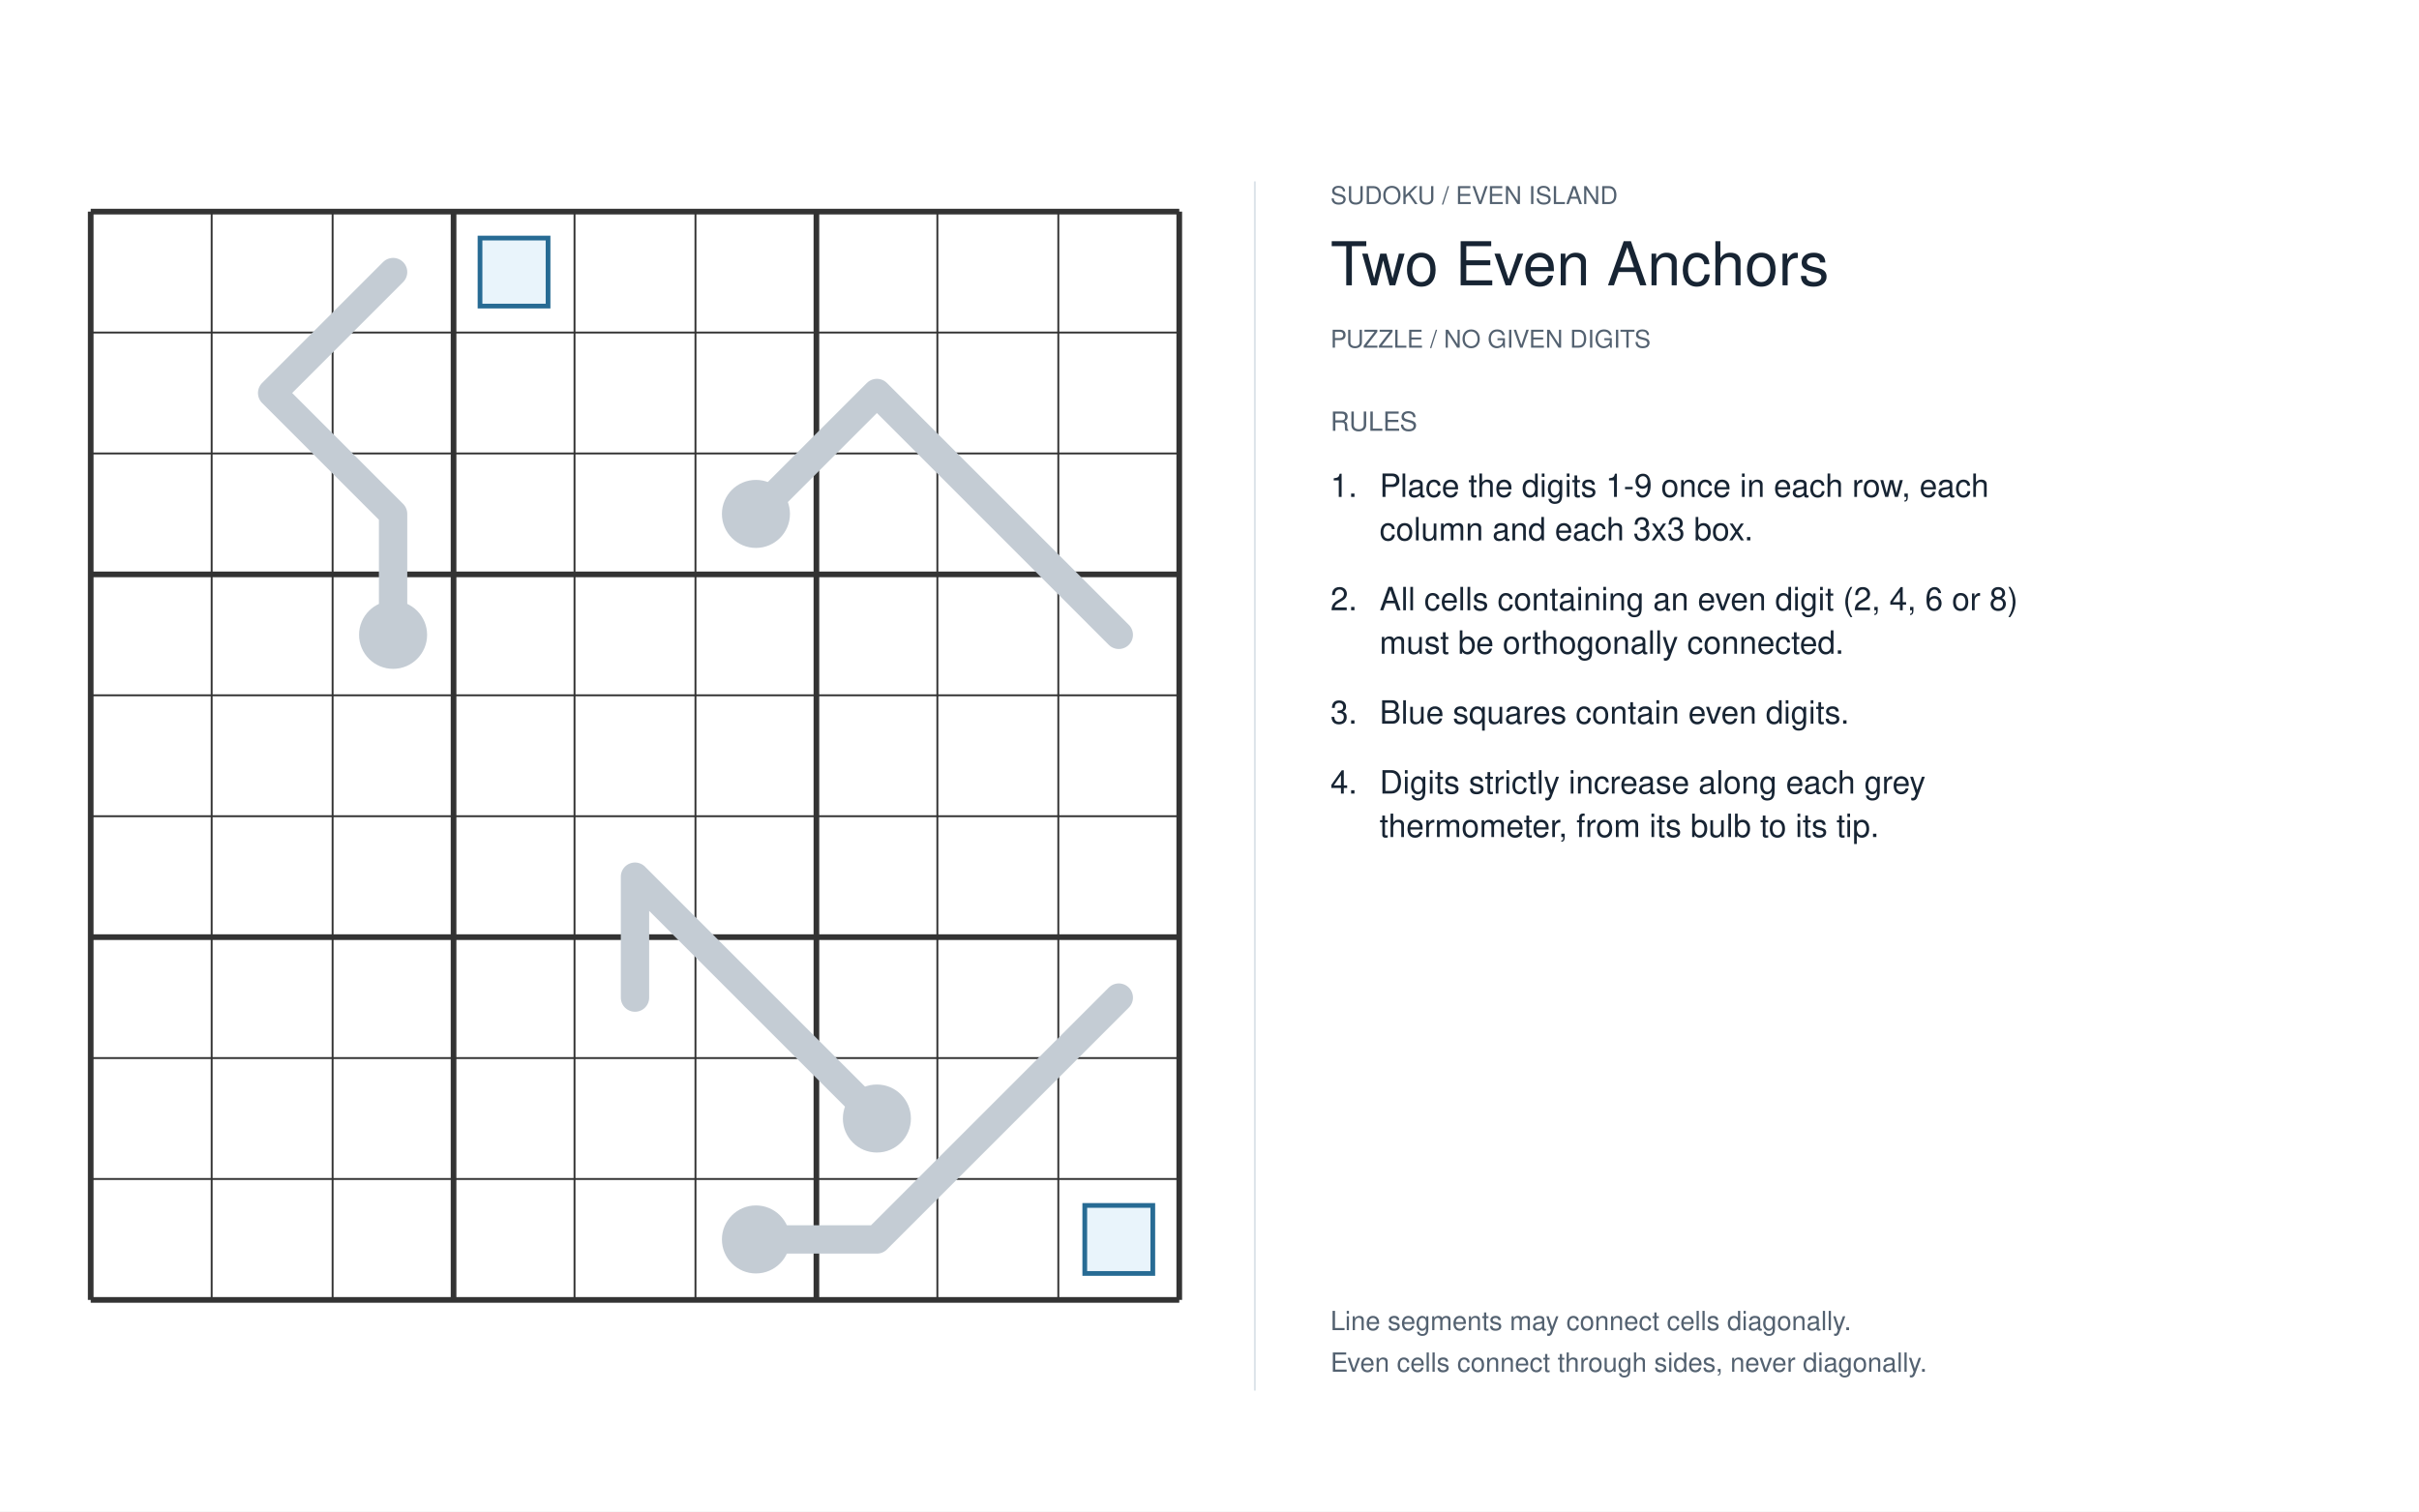
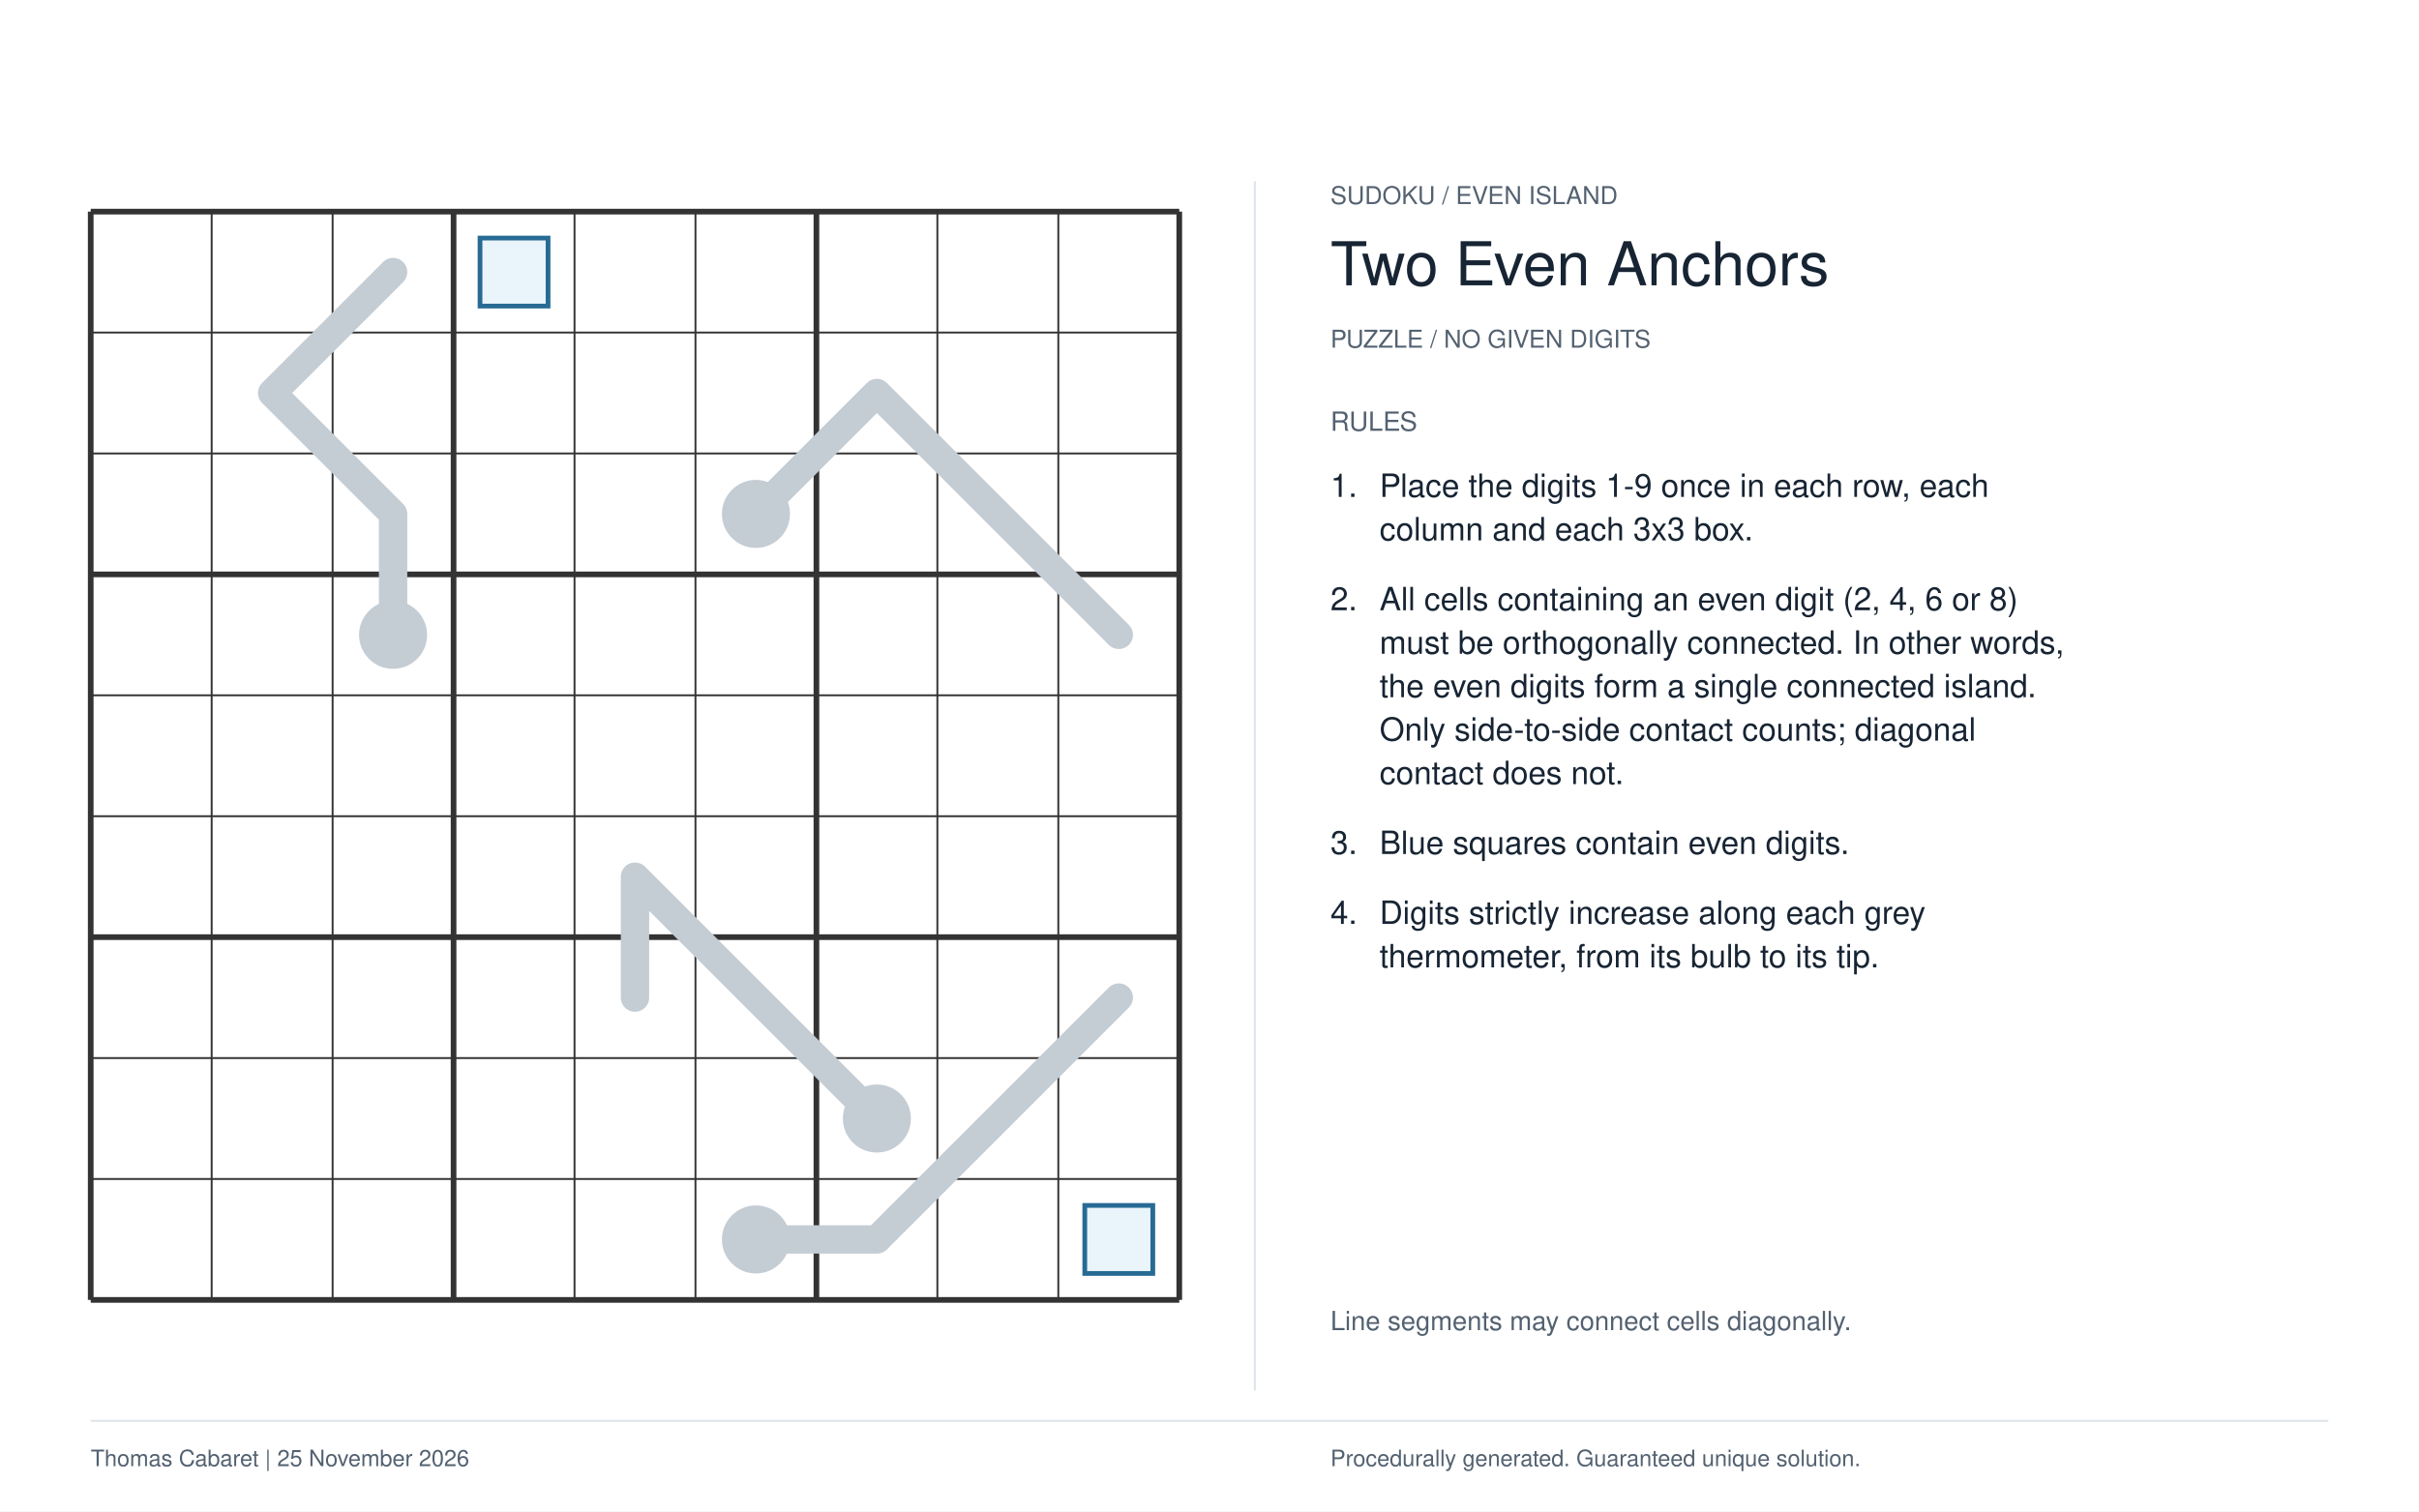
<svg xmlns="http://www.w3.org/2000/svg" width="1280" height="800" viewBox="0 0 1280 800">
  <rect width="1280" height="800" fill="white" />
  <path d="M 664 96 V 736" stroke="#dce3e9" stroke-width="1" />
  <text x="704" y="108" font-family="Helvetica" font-size="13" fill="#536170">SUDOKU / EVEN ISLAND</text>
  <text x="704" y="151" font-family="Helvetica" font-size="32" fill="#172433">Two Even Anchors</text>
  <text x="704" y="184" font-family="Helvetica" font-size="13" fill="#536170">PUZZLE / NO GIVEN DIGITS</text>
  <path d="M 48 112 H 624 M 48 112 V 688" stroke="#333" stroke-width="3" />
  <path d="M 48 176 H 624 M 112 112 V 688" stroke="#333" stroke-width="1" />
  <path d="M 48 240 H 624 M 176 112 V 688" stroke="#333" stroke-width="1" />
  <path d="M 48 304 H 624 M 240 112 V 688" stroke="#333" stroke-width="3" />
  <path d="M 48 368 H 624 M 304 112 V 688" stroke="#333" stroke-width="1" />
  <path d="M 48 432 H 624 M 368 112 V 688" stroke="#333" stroke-width="1" />
  <path d="M 48 496 H 624 M 432 112 V 688" stroke="#333" stroke-width="3" />
  <path d="M 48 560 H 624 M 496 112 V 688" stroke="#333" stroke-width="1" />
  <path d="M 48 624 H 624 M 560 112 V 688" stroke="#333" stroke-width="1" />
  <path d="M 48 688 H 624 M 624 112 V 688" stroke="#333" stroke-width="3" />
  <rect class="parity-even" x="254" y="126" width="36" height="36" fill="#e9f4fb" stroke="#276b94" stroke-width="2.5" />
  <rect class="parity-even" x="574" y="638" width="36" height="36" fill="#e9f4fb" stroke="#276b94" stroke-width="2.5" />
  <polyline points="400,656 464,656 528,592 592,528" fill="none" stroke="#c4ccd4" stroke-width="15" stroke-linecap="round" stroke-linejoin="round" />
  <circle cx="400" cy="656" r="18" fill="#c4ccd4" />
  <polyline points="400,272 464,208 528,272 592,336" fill="none" stroke="#c4ccd4" stroke-width="15" stroke-linecap="round" stroke-linejoin="round" />
  <circle cx="400" cy="272" r="18" fill="#c4ccd4" />
  <polyline points="464,592 400,528 336,464 336,528" fill="none" stroke="#c4ccd4" stroke-width="15" stroke-linecap="round" stroke-linejoin="round" />
  <circle cx="464" cy="592" r="18" fill="#c4ccd4" />
  <polyline points="208,336 208,272 144,208 208,144" fill="none" stroke="#c4ccd4" stroke-width="15" stroke-linecap="round" stroke-linejoin="round" />
  <circle cx="208" cy="336" r="18" fill="#c4ccd4" />
  <text x="704" y="228" font-family="Helvetica" font-size="14" fill="#536170">RULES</text>
  <text x="704" y="263" font-family="Helvetica" font-size="17" fill="#172433">1.</text>
  <text x="730" y="263" font-family="Helvetica" font-size="17" fill="#172433">Place the digits 1-9 once in each row, each</text>
  <text x="730" y="286" font-family="Helvetica" font-size="17" fill="#172433">column and each 3x3 box.</text>
  <text x="704" y="323" font-family="Helvetica" font-size="17" fill="#172433">2.</text>
  <text x="730" y="323" font-family="Helvetica" font-size="17" fill="#172433">All cells containing an even digit (2, 4, 6 or 8)</text>
-   <text x="730" y="346" font-family="Helvetica" font-size="17" fill="#172433">must be orthogonally connected.</text>
-   <text x="704" y="383" font-family="Helvetica" font-size="17" fill="#172433">3.</text>
-   <text x="730" y="383" font-family="Helvetica" font-size="17" fill="#172433">Blue squares contain even digits.</text>
-   <text x="704" y="420" font-family="Helvetica" font-size="17" fill="#172433">4.</text>
-   <text x="730" y="420" font-family="Helvetica" font-size="17" fill="#172433">Digits strictly increase along each grey</text>
-   <text x="730" y="443" font-family="Helvetica" font-size="17" fill="#172433">thermometer, from its bulb to its tip.</text>
+   <text x="730" y="346" font-family="Helvetica" font-size="17" fill="#172433">must be orthogonally connected. In other words,</text>
+   <text x="730" y="369" font-family="Helvetica" font-size="17" fill="#172433">the even digits form a single connected island.</text>
+   <text x="730" y="392" font-family="Helvetica" font-size="17" fill="#172433">Only side-to-side contact counts; diagonal</text>
+   <text x="730" y="415" font-family="Helvetica" font-size="17" fill="#172433">contact does not.</text>
+   <text x="704" y="452" font-family="Helvetica" font-size="17" fill="#172433">3.</text>
+   <text x="730" y="452" font-family="Helvetica" font-size="17" fill="#172433">Blue squares contain even digits.</text>
+   <text x="704" y="489" font-family="Helvetica" font-size="17" fill="#172433">4.</text>
+   <text x="730" y="489" font-family="Helvetica" font-size="17" fill="#172433">Digits strictly increase along each grey</text>
+   <text x="730" y="512" font-family="Helvetica" font-size="17" fill="#172433">thermometer, from its bulb to its tip.</text>
  <text x="704" y="704" font-family="Helvetica" font-size="14" fill="#536170">Line segments may connect cells diagonally.</text>
-   <text x="704" y="726" font-family="Helvetica" font-size="14" fill="#536170">Even cells connect through sides, never diagonally.</text>
+   <path d="M 48 752 H 1232" stroke="#dce3e9" stroke-width="1" />
+   <text x="48" y="776" font-family="Helvetica" font-size="12" fill="#536170">Thomas Cabaret | 25 November 2026</text>
+   <text x="704" y="776" font-family="Helvetica" font-size="12" fill="#536170">Procedurally generated. Guaranteed unique solution.</text>
</svg>
